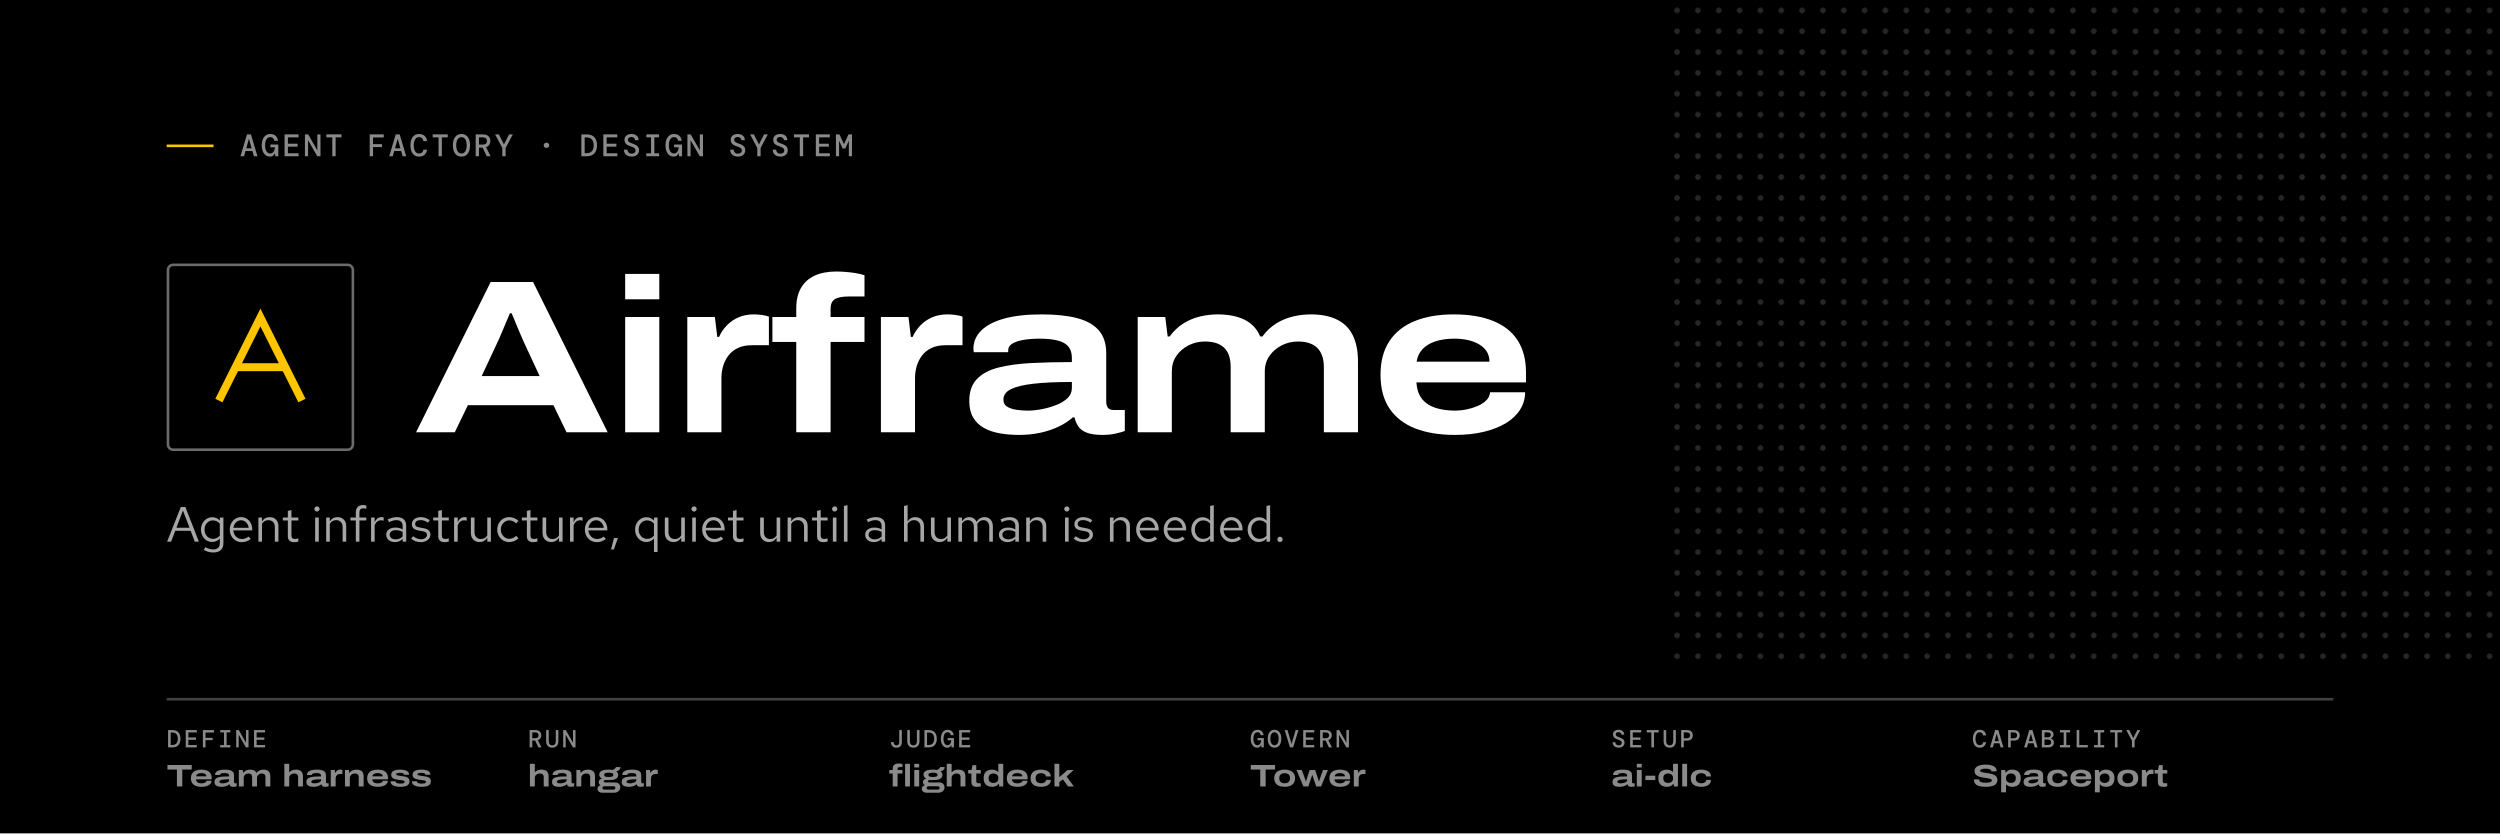
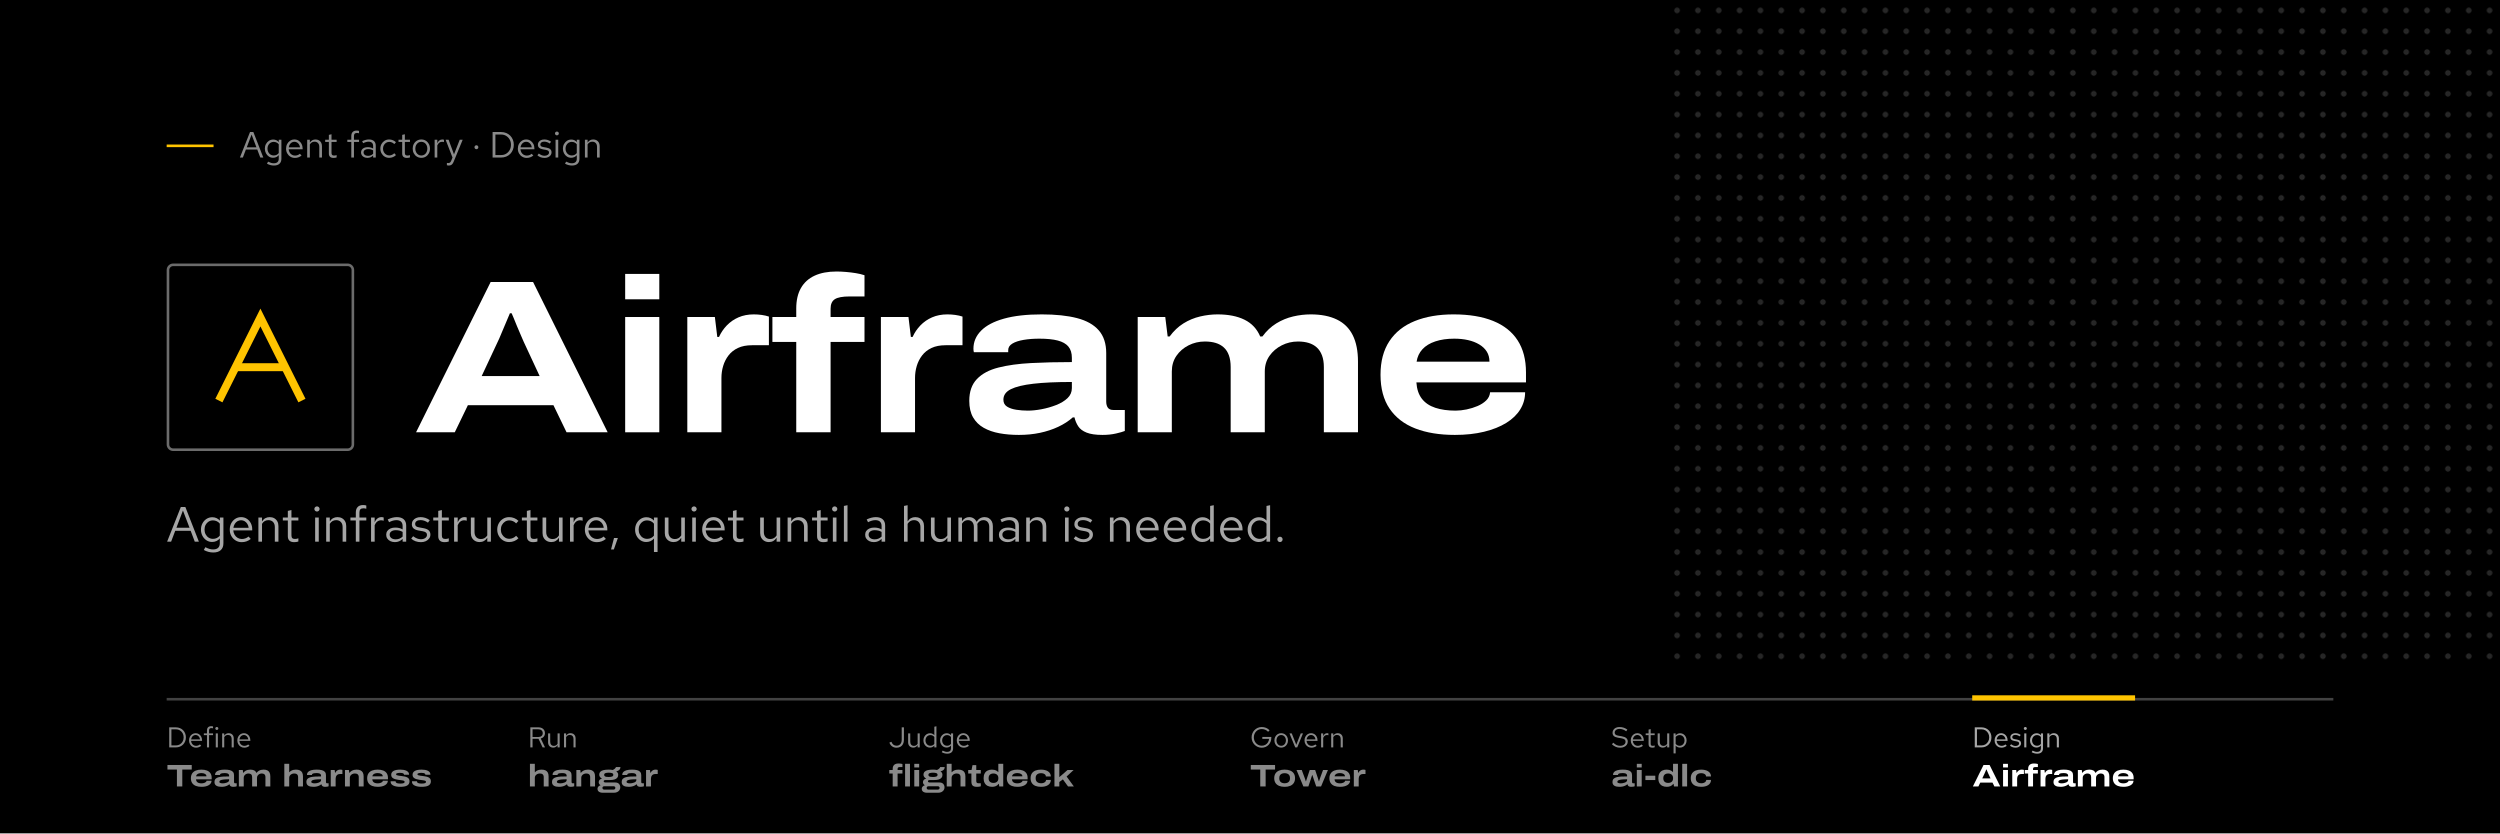
<svg xmlns="http://www.w3.org/2000/svg" width="960" height="320" viewBox="0 0 960 320" role="img" aria-labelledby="t d">
  <defs>
-     <path id="m1" d="M28 0 237 700H363L572 0H457L410 168H190L143 0ZM297 550 214 253H386L303 550Z" />
-     <path id="m7" d="M291 -12Q213 -12 154 32.5Q95 77 62 158Q29 239 29 350Q29 459 62 540Q95 621 156.5 666.5Q218 712 304 712Q408 712 471.5 655Q535 598 549 494H434Q424 548 390.5 580Q357 612 304 612Q223 612 180 542Q137 472 137 350Q137 223 182.5 155.5Q228 88 301 88Q350 88 382 117Q414 146 431 191.5Q448 237 452 288H305V376H559V0H461L454 94H448Q428 48 392 18Q356 -12 291 -12Z" />
-     <path id="m5" d="M80 0V700H527V605H186V401H497V307H186V95H527V0Z" />
-     <path id="m15" d="M51 0V700H155L448 187V700H549V0H445L152 513V0Z" />
-     <path id="m21" d="M247 0V605H59V700H541V605H353V0Z" />
-     <path id="m6" d="M84 0V700H533V601H190V387H478V294H190V0Z" />
-     <path id="m3" d="M302 -12Q214 -12 152.5 33Q91 78 58.5 159.5Q26 241 26 349Q26 458 58.5 539.5Q91 621 153 666.5Q215 712 302 712Q415 712 482 650.5Q549 589 560 484H443Q434 539 398.5 575.5Q363 612 301 612Q222 612 178 542Q134 472 134 349Q134 227 178 157.5Q222 88 301 88Q365 88 399 121.5Q433 155 443 210H560Q544 107 479 47.5Q414 -12 302 -12Z" />
-     <path id="m16" d="M300 -12Q215 -12 153 32Q91 76 58 157Q25 238 25 350Q25 462 58 543Q91 624 153 668Q215 712 300 712Q386 712 447.5 668Q509 624 542 543Q575 462 575 350Q575 238 542 157Q509 76 447.5 32Q386 -12 300 -12ZM300 88Q375 88 421 155.5Q467 223 467 350Q467 477 421 544.5Q375 612 300 612Q224 612 178.5 544.5Q133 477 133 350Q133 223 178.5 155.5Q224 88 300 88Z" />
-     <path id="m19" d="M75 0V700H304Q386 700 439.5 672Q493 644 519.5 596.5Q546 549 546 489Q546 421 511.5 368.5Q477 316 406 292L553 0H430L296 277H181V0ZM181 373H298Q370 373 403.5 405Q437 437 437 489Q437 542 404 573.5Q371 605 297 605H181Z" />
-     <path id="m26" d="M247 0V266L16 700H137L300 378L463 700H584L353 266V0Z" />
-     <path id="m87" d="M300 267Q263 267 237 291.5Q211 316 211 351Q211 386 237 410Q263 434 300 434Q338 434 363.5 410Q389 386 389 351Q389 316 363.5 291.5Q338 267 300 267Z" />
-     <path id="m4" d="M57 0V700H225Q394 700 476 606.5Q558 513 558 350Q558 187 476 93.5Q394 0 225 0ZM163 98H221Q343 98 397 166.5Q451 235 451 350Q451 465 397 533.5Q343 602 221 602H163Z" />
-     <path id="m20" d="M307 -12Q233 -12 177.5 15Q122 42 90.5 92Q59 142 58 211H170Q171 158 206.5 120.5Q242 83 306 83Q365 83 398 110.5Q431 138 431 182Q431 219 411.5 243.5Q392 268 351 287.5Q310 307 245 328Q158 356 117 405.5Q76 455 76 527Q76 610 136 661Q196 712 301 712Q403 712 465 659.5Q527 607 529 514H416Q416 539 402 562.5Q388 586 362 601.5Q336 617 298 617Q251 618 219 594.5Q187 571 187 531Q187 482 226 454.5Q265 427 353 398Q408 380 450.5 354.5Q493 329 517.5 289.5Q542 250 542 189Q542 133 514 87.5Q486 42 433.5 15Q381 -12 307 -12Z" />
-     <path id="m9" d="M95 0V94H247V606H97V700H503V606H353V94H505V0Z" />
-     <path id="m14" d="M43 0V700H155L300 384L445 700H557V0H456V498L342 248H258L144 497V0Z" />
+     <path id="s1" d="M9 0 286 700H378L651 0H568L485 220H173L90 0ZM197 281H462L329 630Z" />
+     <path id="s33" d="M301 -219Q252 -219 202.5 -205.5Q153 -192 111 -168L142 -112Q187 -135 224 -146Q261 -157 298 -157Q365 -157 399.5 -125Q434 -93 434 -32V66Q406 31 366 12.5Q326 -6 278 -6Q215 -6 164 27.5Q113 61 83 117.5Q53 174 53 244Q53 314 83.5 370.5Q114 427 166 460.5Q218 494 282 494Q328 494 367 476.5Q406 459 435 425V488H507V-31Q507 -122 454 -170.5Q401 -219 301 -219ZM296 57Q339 57 375 74.5Q411 92 434 123V364Q410 395 373.5 412.5Q337 430 296 430Q247 430 208.5 406Q170 382 147.5 340Q125 298 125 244Q125 191 147.5 148.5Q170 106 208.5 81.5Q247 57 296 57Z" />
+     <path id="s31" d="M295 -10Q227 -10 172 23.5Q117 57 85 114.5Q53 172 53 244Q53 316 83.5 373Q114 430 166 463Q218 496 283 496Q347 496 397.5 463.5Q448 431 477.5 375.5Q507 320 507 250V228H124Q128 178 151.5 138.5Q175 99 213.5 76.5Q252 54 298 54Q336 54 371.5 67.5Q407 81 432 104L478 55Q436 22 391 6Q346 -10 295 -10ZM126 280H435Q430 324 408.5 358.5Q387 393 354.5 413Q322 433 282 433Q242 433 209 413.5Q176 394 154.5 359.5Q133 325 126 280Z" />
+     <path id="s41" d="M75 0V488H148V409Q176 453 215 474.5Q254 496 303 496Q356 496 395.5 473.5Q435 451 457.5 410.5Q480 370 480 316V0H407V295Q407 360 371.5 397.5Q336 435 276 435Q236 435 203 416Q170 397 148 360V0Z" />
+     <path id="s47" d="M261 -10Q198 -10 165.5 20.5Q133 51 133 109V428H32V488H133V622L206 639V488H346V428H206V128Q206 89 222.5 72Q239 55 277 55Q296 55 311 58Q326 61 346 68V3Q326 -4 304 -7Q282 -10 261 -10Z" />
+     <path id="s32" d="M137 0V428H28V488H137V590Q137 662 175 701Q213 740 283 740Q303 740 319.5 738Q336 736 349 731V665Q333 670 320 672Q307 674 290 674Q248 674 229 653.5Q210 633 210 589V488H349V428H210V0Z" />
+     <path id="s27" d="M226 -9Q174 -9 134 10Q94 29 71.5 62.5Q49 96 49 140Q49 184 72 216.5Q95 249 136 267Q177 285 232 285Q274 285 311.5 276Q349 267 381 247V314Q381 374 349 404.5Q317 435 255 435Q221 435 185.5 425Q150 415 107 393L80 449Q178 496 264 496Q355 496 404 451.5Q453 407 453 324V0H381V57Q349 24 310 7.5Q271 -9 226 -9ZM119 142Q119 99 152.5 73Q186 47 241 47Q282 47 316.5 61Q351 75 381 103V197Q350 215 317 223.5Q284 232 243 232Q187 232 153 207.5Q119 183 119 142Z" />
+     <path id="s29" d="M294 -8Q226 -8 171.5 25.5Q117 59 85 116.5Q53 174 53 244Q53 315 85 372Q117 429 171.5 462.5Q226 496 294 496Q348 496 397 476Q446 456 482 420L435 369Q409 398 372 414Q335 430 297 430Q249 430 210.5 405Q172 380 149 338Q126 296 126 244Q126 192 149 150Q172 108 210.5 83Q249 58 297 58Q335 58 372 74.5Q409 91 435 119L482 68Q446 32 397 12Q348 -8 294 -8Z" />
+     <path id="s42" d="M290 -8Q223 -8 169 25Q115 58 84 115Q53 172 53 244Q53 316 84 373Q115 430 169 463Q223 496 290 496Q358 496 411.5 463Q465 430 496 373Q527 316 527 244Q527 172 496 115Q465 58 411.5 25Q358 -8 290 -8ZM290 56Q338 56 375 80.5Q412 105 433.5 148Q455 191 455 244Q455 298 433.5 340.5Q412 383 375 407.5Q338 432 290 432Q242 432 205 407.5Q168 383 146.5 340.5Q125 298 125 244Q125 191 146.5 148Q168 105 205 80.5Q242 56 290 56Z" />
+     <path id="s45" d="M75 0V488H148V388Q167 439 202.5 467.5Q238 496 284 496Q297 496 308 494.5Q319 493 330 489V423Q318 427 304.5 429.5Q291 432 279 432Q234 432 200.5 406Q167 380 148 333V0Z" />
+     <path id="s52" d="M96 -219Q73 -219 49 -212V-147Q59 -149 70 -150Q81 -151 89 -151Q117 -151 135.5 -136Q154 -121 167 -89L203 0L15 488H96L244 87L401 488H482L236 -111Q220 -150 201 -174Q182 -198 157 -208.5Q132 -219 96 -219Z" />
+     <path id="s69" d="M128 229Q106 229 90.5 245Q75 261 75 283Q75 306 90.5 321.5Q106 337 128 337Q150 337 165.5 321.5Q181 306 181 283Q181 261 165.5 245Q150 229 128 229Z" />
+     <path id="s4" d="M166 69H326Q402 69 462 106Q522 143 557.5 206.5Q593 270 593 350Q593 430 557.5 493.5Q522 557 462 594Q402 631 326 631H166ZM89 0V700H321Q398 700 462.5 673.5Q527 647 573.5 599.5Q620 552 645.5 488.5Q671 425 671 350Q671 275 645.5 211.5Q620 148 573.5 100.5Q527 53 462.5 26.5Q398 0 321 0Z" />
+     <path id="s46" d="M226 -10Q166 -10 115 8.5Q64 27 28 62L67 110Q111 78 148 63.5Q185 49 224 49Q277 49 312 74Q347 99 347 138Q347 168 326.5 185Q306 202 259 211L179 225Q108 238 74.5 269Q41 300 41 353Q41 395 63.5 427Q86 459 126 477.5Q166 496 217 496Q267 496 312 481.5Q357 467 403 435L367 384Q329 411 291 423.5Q253 436 214 436Q166 436 137 415Q108 394 108 358Q108 328 126.5 312Q145 296 192 288L274 273Q348 260 382 228Q416 196 416 142Q416 99 391 64.5Q366 30 323 10Q280 -10 226 -10Z" />
+     <path id="s35" d="M74 0V488H147V0ZM111 609Q89 609 73.5 624.5Q58 640 58 661Q58 682 73.5 697.5Q89 713 111 713Q133 713 148.5 697.5Q164 682 164 661Q164 640 148.5 624.5Q133 609 111 609Z" />
    <path id="d1" d="M21 0 362 687H556L897 0H709L649 124H258L198 0ZM321 257H586L513 414Q509 424 500 444Q491 464 482.5 485Q474 506 467 523Q460 540 458 544H450Q442 524 431 499Q420 474 410.5 450.5Q401 427 394 413Z" />
    <path id="d36" d="M69 608V724H225V608ZM69 0V527H225V0Z" />
    <path id="d46" d="M69 0V527H195L206 436H214Q227 465 249.5 488.5Q272 512 303 525.5Q334 539 373 539Q391 539 409 536.5Q427 534 442 529V398H365Q327 398 300.5 385.5Q274 373 257.5 351.5Q241 330 233 303.5Q225 277 225 248V0Z" />
    <path id="d33" d="M122 0V413H13V527H122V566Q122 622 143.5 659.5Q165 697 206 716Q247 735 306 735Q326 735 349.5 733Q373 731 394.5 727.5Q416 724 434 718V621H366Q318 621 298.5 608.5Q279 596 279 565V527H434V413H279V0Z" />
    <path id="d28" d="M270 -12Q222 -12 181 -4.5Q140 3 109 20.5Q78 38 60.5 68Q43 98 43 144Q43 207 78 243.5Q113 280 176.5 296Q240 312 325.5 316.5Q411 321 512 321V340Q512 373 496 392Q480 411 447.5 419.5Q415 428 363 428Q324 428 291.5 422.5Q259 417 240 405.5Q221 394 221 376V366H64Q63 370 62.5 373.5Q62 377 62 382Q62 429 97 464.5Q132 500 201.5 519.5Q271 539 374 539Q470 539 535.5 522Q601 505 635 466Q669 427 669 362V141Q669 123 676.5 112.5Q684 102 702 102H754V6Q742 1 714 -5.5Q686 -12 652 -12Q606 -12 579.5 -1.5Q553 9 541 27.5Q529 46 524 68H516Q488 43 449.5 25Q411 7 366 -2.5Q321 -12 270 -12ZM311 99Q339 99 373.5 105.5Q408 112 440 124.5Q472 137 492 156Q512 175 512 202V230Q405 230 336 222Q267 214 233 197Q199 180 199 149Q199 128 215.5 117.5Q232 107 258 103Q284 99 311 99Z" />
    <path id="d41" d="M69 0V527H195L206 438H215Q243 476 278.5 498Q314 520 354.5 529.5Q395 539 434 539Q508 539 557.5 514.5Q607 490 629 438H639Q667 476 703 498Q739 520 779.5 529.5Q820 539 860 539Q931 539 979.5 515.5Q1028 492 1052 444Q1076 396 1076 323V0H920V298Q920 329 911.5 351.5Q903 374 887.5 388Q872 402 850.5 408.5Q829 415 802 415Q762 415 727.5 397.5Q693 380 671.5 349.5Q650 319 650 278V0H494V298Q494 329 486 351.5Q478 374 462.5 388Q447 402 425.5 408.5Q404 415 376 415Q336 415 301.5 397.5Q267 380 246 349.5Q225 319 225 278V0Z" />
    <path id="d32" d="M387 -12Q282 -12 206 17.5Q130 47 88.5 108Q47 169 47 263Q47 355 87.5 416.5Q128 478 203.5 508.5Q279 539 381 539Q488 539 562 509Q636 479 674 420Q712 361 712 274V228H211Q214 182 236 153.5Q258 125 297.5 112Q337 99 390 99Q414 99 440.5 104.5Q467 110 490.5 120Q514 130 530 145.5Q546 161 548 183H708Q708 141 686 105Q664 69 622 43Q580 17 520.5 2.5Q461 -12 387 -12ZM212 323H545Q545 349 533 368.5Q521 388 498.5 401.5Q476 415 447 421.5Q418 428 384 428Q335 428 297.5 415.5Q260 403 238.5 379.5Q217 356 212 323Z" />
-     <path id="s1" d="M9 0 286 700H378L651 0H568L485 220H173L90 0ZM197 281H462L329 630Z" />
-     <path id="s33" d="M301 -219Q252 -219 202.5 -205.5Q153 -192 111 -168L142 -112Q187 -135 224 -146Q261 -157 298 -157Q365 -157 399.5 -125Q434 -93 434 -32V66Q406 31 366 12.5Q326 -6 278 -6Q215 -6 164 27.5Q113 61 83 117.5Q53 174 53 244Q53 314 83.5 370.5Q114 427 166 460.5Q218 494 282 494Q328 494 367 476.5Q406 459 435 425V488H507V-31Q507 -122 454 -170.5Q401 -219 301 -219ZM296 57Q339 57 375 74.5Q411 92 434 123V364Q410 395 373.5 412.5Q337 430 296 430Q247 430 208.5 406Q170 382 147.5 340Q125 298 125 244Q125 191 147.5 148.5Q170 106 208.5 81.5Q247 57 296 57Z" />
-     <path id="s31" d="M295 -10Q227 -10 172 23.5Q117 57 85 114.5Q53 172 53 244Q53 316 83.5 373Q114 430 166 463Q218 496 283 496Q347 496 397.5 463.5Q448 431 477.5 375.5Q507 320 507 250V228H124Q128 178 151.5 138.5Q175 99 213.5 76.5Q252 54 298 54Q336 54 371.5 67.5Q407 81 432 104L478 55Q436 22 391 6Q346 -10 295 -10ZM126 280H435Q430 324 408.5 358.5Q387 393 354.5 413Q322 433 282 433Q242 433 209 413.5Q176 394 154.5 359.5Q133 325 126 280Z" />
-     <path id="s41" d="M75 0V488H148V409Q176 453 215 474.5Q254 496 303 496Q356 496 395.5 473.5Q435 451 457.5 410.5Q480 370 480 316V0H407V295Q407 360 371.5 397.5Q336 435 276 435Q236 435 203 416Q170 397 148 360V0Z" />
-     <path id="s47" d="M261 -10Q198 -10 165.5 20.5Q133 51 133 109V428H32V488H133V622L206 639V488H346V428H206V128Q206 89 222.5 72Q239 55 277 55Q296 55 311 58Q326 61 346 68V3Q326 -4 304 -7Q282 -10 261 -10Z" />
-     <path id="s35" d="M74 0V488H147V0ZM111 609Q89 609 73.5 624.5Q58 640 58 661Q58 682 73.5 697.5Q89 713 111 713Q133 713 148.5 697.5Q164 682 164 661Q164 640 148.5 624.5Q133 609 111 609Z" />
-     <path id="s32" d="M137 0V428H28V488H137V590Q137 662 175 701Q213 740 283 740Q303 740 319.5 738Q336 736 349 731V665Q333 670 320 672Q307 674 290 674Q248 674 229 653.5Q210 633 210 589V488H349V428H210V0Z" />
-     <path id="s45" d="M75 0V488H148V388Q167 439 202.5 467.5Q238 496 284 496Q297 496 308 494.5Q319 493 330 489V423Q318 427 304.5 429.5Q291 432 279 432Q234 432 200.5 406Q167 380 148 333V0Z" />
-     <path id="s27" d="M226 -9Q174 -9 134 10Q94 29 71.5 62.5Q49 96 49 140Q49 184 72 216.5Q95 249 136 267Q177 285 232 285Q274 285 311.5 276Q349 267 381 247V314Q381 374 349 404.5Q317 435 255 435Q221 435 185.5 425Q150 415 107 393L80 449Q178 496 264 496Q355 496 404 451.5Q453 407 453 324V0H381V57Q349 24 310 7.5Q271 -9 226 -9ZM119 142Q119 99 152.5 73Q186 47 241 47Q282 47 316.5 61Q351 75 381 103V197Q350 215 317 223.5Q284 232 243 232Q187 232 153 207.5Q119 183 119 142Z" />
-     <path id="s46" d="M226 -10Q166 -10 115 8.5Q64 27 28 62L67 110Q111 78 148 63.5Q185 49 224 49Q277 49 312 74Q347 99 347 138Q347 168 326.5 185Q306 202 259 211L179 225Q108 238 74.5 269Q41 300 41 353Q41 395 63.5 427Q86 459 126 477.5Q166 496 217 496Q267 496 312 481.5Q357 467 403 435L367 384Q329 411 291 423.5Q253 436 214 436Q166 436 137 415Q108 394 108 358Q108 328 126.5 312Q145 296 192 288L274 273Q348 260 382 228Q416 196 416 142Q416 99 391 64.5Q366 30 323 10Q280 -10 226 -10Z" />
    <path id="s48" d="M249 -8Q197 -8 157 15Q117 38 94.5 79Q72 120 72 173V488H146V194Q146 129 181 91Q216 53 276 53Q317 53 349.5 72Q382 91 404 127V488H477V0H404V79Q376 36 337.5 14Q299 -8 249 -8Z" />
-     <path id="s29" d="M294 -8Q226 -8 171.5 25.5Q117 59 85 116.5Q53 174 53 244Q53 315 85 372Q117 429 171.5 462.5Q226 496 294 496Q348 496 397 476Q446 456 482 420L435 369Q409 398 372 414Q335 430 297 430Q249 430 210.5 405Q172 380 149 338Q126 296 126 244Q126 192 149 150Q172 108 210.5 83Q249 58 297 58Q335 58 372 74.5Q409 91 435 119L482 68Q446 32 397 12Q348 -8 294 -8Z" />
    <path id="s63" d="M50 -157 110 74H188L107 -157Z" />
    <path id="s44" d="M434 -209V65Q406 30 366 11.5Q326 -7 278 -7Q215 -7 164 26.5Q113 60 83 116.5Q53 173 53 243Q53 314 83.5 370.5Q114 427 166 460.5Q218 494 282 494Q327 494 366 476.5Q405 459 434 426V488H507V-209ZM296 57Q339 57 375 74Q411 91 434 122V364Q410 395 373.5 412.5Q337 430 296 430Q247 430 208.5 406Q170 382 147.5 340Q125 298 125 244Q125 191 147.5 148.5Q170 106 208.5 81.5Q247 57 296 57Z" />
    <path id="s39" d="M75 0V722L148 737V0Z" />
    <path id="s34" d="M75 0V722L148 737V409Q176 453 215 474.5Q254 496 303 496Q356 496 395.5 473.5Q435 451 457.5 410.5Q480 370 480 316V0H407V295Q407 360 371.5 397.5Q336 435 276 435Q236 435 203 416Q170 397 148 360V0Z" />
    <path id="s40" d="M75 0V488H148V412Q176 454 212 475Q248 496 293 496Q345 496 384 470.5Q423 445 443 401Q472 448 512.5 472Q553 496 606 496Q655 496 692.5 473Q730 450 751 409.5Q772 369 772 315V0H699V297Q699 361 667 398Q635 435 579 435Q541 435 510.5 416Q480 397 457 358Q459 348 460 337Q461 326 461 315V0H388V297Q388 361 355.5 398Q323 435 267 435Q192 435 148 363V0Z" />
    <path id="s30" d="M278 -7Q215 -7 164 26.5Q113 60 83 116.5Q53 173 53 243Q53 314 83.5 370.5Q114 427 166 460.5Q218 494 282 494Q327 494 366 476.5Q405 459 434 426V722L507 737V0H434V65Q406 30 366 11.5Q326 -7 278 -7ZM296 57Q339 57 375 74Q411 91 434 122V364Q410 395 373.5 412.5Q337 430 296 430Q247 430 208.5 406Q170 382 147.5 340Q125 298 125 244Q125 191 147.5 148.5Q170 106 208.5 81.5Q247 57 296 57Z" />
    <path id="s62" d="M125 -8Q103 -8 87.5 8Q72 24 72 46Q72 69 87.5 84.5Q103 100 125 100Q147 100 162.5 84.5Q178 69 178 46Q178 24 162.5 8Q147 -8 125 -8Z" />
+     <path id="s56" d="M137 0V428H28V488H137V590Q137 662 175 701Q213 740 283 740Q303 740 319.5 738Q336 736 349 731V665Q333 670 320 672Q307 674 290 674Q248 674 229 653.5Q210 633 210 589V488H349V428H210V0ZM444 0V488H517V0ZM481 609Q459 609 443.5 624.5Q428 640 428 661Q428 682 443.5 697.5Q459 713 481 713Q503 713 518.5 697.5Q534 682 534 661Q534 640 518.5 624.5Q503 609 481 609Z" />
    <path id="d20" d="M328 0V541H25V687H802V541H500V0Z" />
    <path id="d35" d="M69 0V724H225V457H233Q260 488 294.5 506Q329 524 366.5 531.5Q404 539 440 539Q515 539 565.5 515.5Q616 492 641 444Q666 396 666 323V0H510V298Q510 329 501 351.5Q492 374 476 388Q460 402 436.5 408.5Q413 415 384 415Q342 415 306 397.5Q270 380 247.5 349.5Q225 319 225 278V0Z" />
    <path id="d42" d="M69 0V527H195L206 438H215Q244 476 280.5 498Q317 520 358.5 529.5Q400 539 440 539Q515 539 565.5 515.5Q616 492 641 444Q666 396 666 323V0H510V298Q510 329 501 351.5Q492 374 476 388Q460 402 436.5 408.5Q413 415 384 415Q342 415 306 397.5Q270 380 247.5 349.5Q225 319 225 278V0Z" />
    <path id="d47" d="M340 -12Q281 -12 227 -2.5Q173 7 130.5 26Q88 45 63 76Q38 107 38 149Q38 154 38.5 158Q39 162 40 166H200Q200 164 199.5 161Q199 158 199 156Q199 133 219 119Q239 105 271.5 98.5Q304 92 341 92Q376 92 409.5 96Q443 100 465 111.5Q487 123 487 147Q487 171 461 182Q435 193 388.5 198.5Q342 204 280 213Q233 220 192.5 231Q152 242 121.5 259.5Q91 277 74 305Q57 333 57 374Q57 418 78 449.5Q99 481 137.5 501Q176 521 230 530Q284 539 349 539Q406 539 456.5 530Q507 521 545 502Q583 483 605 455Q627 427 627 390Q627 386 627 382Q627 378 626 375H466V380Q466 400 449 412Q432 424 405 429.5Q378 435 347 435Q336 435 314 434Q292 433 268.5 429Q245 425 229 416Q213 407 213 390Q213 369 238 359Q263 349 303.5 344Q344 339 391 333Q441 327 486.5 318Q532 309 567.5 291.5Q603 274 623 244Q643 214 643 166Q643 116 622 81.5Q601 47 561.5 26.5Q522 6 465.5 -3Q409 -12 340 -12Z" />
-     <path id="m22" d="M298 -12Q227 -12 171.5 17Q116 46 84 105.5Q52 165 52 256V700H158V250Q158 170 196 126.5Q234 83 300 83Q366 83 404 126.5Q442 170 442 250V700H548V256Q548 165 515 105.5Q482 46 425.5 17Q369 -12 298 -12Z" />
+     <path id="s18" d="M89 0V700H376Q443 700 493 674.5Q543 649 571 604Q599 559 599 498Q599 428 560 378.5Q521 329 453 309L602 0H517L375 299H166V0ZM166 363H370Q439 363 480.5 399.5Q522 436 522 497Q522 559 480.5 595.5Q439 632 370 632H166Z" />
    <path id="d34" d="M177 -201Q134 -201 96.5 -188Q59 -175 36 -147Q13 -119 13 -73Q13 -34 41 -4Q69 26 113 41Q81 57 66.5 83Q52 109 52 139Q52 181 80.5 211.5Q109 242 158 249Q118 270 93.5 302.5Q69 335 69 372Q69 434 105 471Q141 508 209 523.5Q277 539 373 539Q408 539 440 536Q472 533 501 527Q550 549 574.5 574.5Q599 600 603 621H748Q747 583 731 556Q715 529 685 511Q655 493 613 484Q643 464 659.5 435.5Q676 407 676 371Q676 314 644.5 277Q613 240 553.5 222.5Q494 205 409 205H273Q243 205 227 195Q211 185 211 167Q211 149 226.5 138Q242 127 277 127H581Q660 127 701 82.5Q742 38 742 -31Q742 -82 715 -120Q688 -158 643.5 -179.5Q599 -201 545 -201ZM228 -101H527Q543 -101 556 -94.5Q569 -88 577 -75Q585 -62 585 -46Q585 -21 567.5 -7Q550 7 527 7H232Q206 7 188.5 -6.5Q171 -20 171 -45Q171 -70 187.5 -85.5Q204 -101 228 -101ZM373 303Q441 303 480 318Q519 333 519 372Q519 411 480 426Q441 441 373 441Q305 441 266 426Q227 411 227 372Q227 344 244.5 329Q262 314 295 308.5Q328 303 373 303Z" />
-     <path id="m10" d="M309 -12Q201 -12 143 48.5Q85 109 85 215H192Q193 160 220 122Q247 84 308 84Q367 84 392.5 121Q418 158 418 213V700H524V213Q524 105 467 46.5Q410 -12 309 -12Z" />
+     <path id="s10" d="M267 -11Q178 -11 112.5 36Q47 83 18 168L88 196Q113 129 158 94Q203 59 268 59Q350 59 399 115Q448 171 448 265V700H525V264Q525 180 493.5 118Q462 56 404 22.5Q346 -11 267 -11Z" />
    <path id="d60" d="M122 0V413H13V527H122V566Q122 622 143.5 659.5Q165 697 206 716Q247 735 306 735Q326 735 349 733Q372 731 394 727.5Q416 724 434 718V621H366Q318 621 298.5 608.5Q279 596 279 565V527H434V413H279V0ZM519 0V724H675V0Z" />
    <path id="d48" d="M304 -12Q243 -12 203.5 3.5Q164 19 145 56.5Q126 94 126 159V413H24V527H131L162 683H282V527H427V413H282V179Q282 141 296.5 121.5Q311 102 359 102H427V5Q413 0 390.5 -4Q368 -8 344.5 -10Q321 -12 304 -12Z" />
    <path id="d31" d="M320 -12Q238 -12 177 18Q116 48 81.5 109.5Q47 171 47 263Q47 357 81 418Q115 479 175 509Q235 539 313 539Q352 539 389 530.5Q426 522 457.5 505Q489 488 511 462H518V724H675V0H548L535 83H527Q489 31 435.5 9.5Q382 -12 320 -12ZM362 113Q412 113 447 130.5Q482 148 500.5 181Q519 214 519 259V267Q519 302 508.5 329Q498 356 477.5 375Q457 394 427.5 404.5Q398 415 361 415Q312 415 277.5 397.5Q243 380 225 348Q207 316 207 271V256Q207 211 225.5 179Q244 147 278.5 130Q313 113 362 113Z" />
    <path id="d30" d="M381 -12Q277 -12 202.5 18.5Q128 49 88 110.5Q48 172 48 264Q48 356 88 417Q128 478 202.5 508.5Q277 539 381 539Q446 539 503.5 525.5Q561 512 604 484.5Q647 457 671 416Q695 375 695 320H537Q537 354 516 377Q495 400 459.5 412.5Q424 425 381 425Q326 425 288 407Q250 389 230 355.5Q210 322 210 274V254Q210 207 230.5 173Q251 139 290.5 120.5Q330 102 387 102Q429 102 464.5 115.5Q500 129 521.5 153Q543 177 543 208H695Q695 152 670.5 110.5Q646 69 603.5 42Q561 15 503.5 1.5Q446 -12 381 -12Z" />
    <path id="d39" d="M69 0V724H225V298L488 527H682L458 318L690 0H504L339 227L225 143V0Z" />
-     <path id="m23" d="M237 0 21 700H135L300 140L465 700H579L363 0Z" />
+     <path id="s7" d="M410 -11Q335 -11 271 17Q207 45 158.5 94.5Q110 144 83 209.5Q56 275 56 350Q56 425 83 490.5Q110 556 158.5 605.5Q207 655 271 683Q335 711 410 711Q490 711 561.5 682Q633 653 683 596L631 544Q592 591 533 616Q474 641 410 641Q351 641 301 618.5Q251 596 213.5 556.5Q176 517 155 464Q134 411 134 350Q134 289 155 236Q176 183 213.5 143.5Q251 104 301 81.5Q351 59 410 59Q480 59 535.5 90Q591 121 625.5 175.5Q660 230 666 298H430V366H744V335Q744 262 719 199.5Q694 137 648.5 89.5Q603 42 542 15.5Q481 -11 410 -11Z" />
+     <path id="s49" d="M215 0 15 488H94L252 91L408 488H486L285 0Z" />
    <path id="d43" d="M380 -12Q277 -12 202.5 19Q128 50 87.5 111.5Q47 173 47 264Q47 356 87.5 417Q128 478 202.5 508.5Q277 539 380 539Q483 539 557.5 508.5Q632 478 672.5 417Q713 356 713 264Q713 173 672.5 111.5Q632 50 557.5 19Q483 -12 380 -12ZM380 102Q434 102 472.5 120.5Q511 139 531 173Q551 207 551 254V274Q551 322 531 355.5Q511 389 472.5 407Q434 425 380 425Q325 425 287 407Q249 389 229 355.5Q209 322 209 274V254Q209 207 229 173Q249 139 287 120.5Q325 102 380 102Z" />
    <path id="d51" d="M224 0 4 527H172L265 276Q273 254 280 233Q287 212 292.5 194.5Q298 177 300 166H308Q311 177 316.5 194Q322 211 329 232Q336 253 343 275L427 527H601L685 275Q688 267 693.5 247.5Q699 228 705.5 206.5Q712 185 718 166H726Q730 182 736.5 202.5Q743 223 750 242.5Q757 262 761 275L853 527H1010L790 0H635L553 240Q546 263 538 286.5Q530 310 523 331Q516 352 512 365H505Q500 350 492.5 328.5Q485 307 478 283.5Q471 260 464 239L384 0Z" />
-     <path id="m17" d="M71 0V700H308Q388 700 440 672.5Q492 645 517 597Q542 549 542 487Q542 425 517 377Q492 329 440 301.5Q388 274 308 274H177V0ZM177 369H303Q371 369 402.5 401Q434 433 434 487Q434 540 402.5 572.5Q371 605 303 605H177Z" />
+     <path id="s19" d="M315 -11Q233 -11 163 18.5Q93 48 28 108L75 164Q138 105 193.5 80Q249 55 317 55Q371 55 413.5 73.5Q456 92 480 124Q504 156 504 197Q504 250 469 277.5Q434 305 348 320L235 339Q139 356 94.5 397.5Q50 439 50 509Q50 568 80.5 613.5Q111 659 165 685Q219 711 290 711Q368 711 435 689.5Q502 668 567 622L527 562Q473 603 413 624.5Q353 646 291 646Q242 646 204.5 629Q167 612 145.5 583Q124 554 124 517Q124 471 155 445Q186 419 256 408L368 389Q480 369 530.5 324.5Q581 280 581 201Q581 140 546.5 92Q512 44 452 16.5Q392 -11 315 -11Z" />
+     <path id="s43" d="M75 -209V488H147V418Q175 455 215.5 474.5Q256 494 305 494Q369 494 419.5 460.5Q470 427 500 370.5Q530 314 530 244Q530 174 499.5 117Q469 60 417.5 26.5Q366 -7 301 -7Q255 -7 216 10.5Q177 28 148 61V-209ZM287 56Q336 56 374.5 80.5Q413 105 435.5 147.5Q458 190 458 243Q458 297 435.5 339Q413 381 374.5 405.5Q336 430 287 430Q244 430 207.5 412.5Q171 395 148 363V124Q172 92 208.5 74Q245 56 287 56Z" />
    <path id="d180" d="M50 205V344H366V205Z" />
    <path id="d40" d="M69 0V724H225V0Z" />
-     <path id="m2" d="M56 0V700H306Q415 700 471 650Q527 600 527 521Q527 460 495 422Q463 384 421 367V360Q471 342 507 301.5Q543 261 543 195Q543 141 516.5 96.5Q490 52 439 26Q388 0 314 0ZM162 408H293Q354 408 386 432.5Q418 457 418 507Q418 606 291 606H162ZM162 98H300Q365 98 400 126Q435 154 435 208Q435 261 398 289.5Q361 318 298 318H162Z" />
-     <path id="m12" d="M81 0V700H187V95H532V0Z" />
-     <path id="d19" d="M440 -12Q359 -12 289.5 -2.5Q220 7 167 32Q114 57 85 101.5Q56 146 56 215Q56 217 56 220Q56 223 57 225H226Q225 221 225 216Q225 211 225 205Q225 174 250 155.5Q275 137 322 128.5Q369 120 432 120Q459 120 486.5 122Q514 124 539.5 128.5Q565 133 585 141Q605 149 617 161.5Q629 174 629 191Q629 215 605.5 229.5Q582 244 542.5 253Q503 262 453.5 268.5Q404 275 351 283.5Q298 292 248.5 306.5Q199 321 159.5 344.5Q120 368 96.5 405Q73 442 73 496Q73 546 98 584Q123 622 170 648Q217 674 283.5 686.5Q350 699 433 699Q517 699 582 685.5Q647 672 691.5 646.5Q736 621 758.5 583.5Q781 546 781 498V483H613V494Q613 516 591.5 532.5Q570 549 531.5 559Q493 569 442 569Q375 569 333 560.5Q291 552 271 537.5Q251 523 251 506Q251 484 274.5 471Q298 458 337.5 450Q377 442 426.5 435.5Q476 429 529 420Q582 411 631.5 397.5Q681 384 720.5 360Q760 336 783.5 300.5Q807 265 807 212Q807 131 760 81.5Q713 32 630.5 10Q548 -12 440 -12Z" />
-     <path id="d44" d="M69 -189V527H195L208 444H217Q254 497 307.5 518Q361 539 424 539Q505 539 566 509Q627 479 661.5 418Q696 357 696 264Q696 171 662 109.5Q628 48 568.5 18Q509 -12 431 -12Q392 -12 354.5 -3.5Q317 5 286 22Q255 39 233 65H225V-189ZM383 113Q432 113 466.5 130.5Q501 148 519 180Q537 212 537 256V271Q537 316 519 348.5Q501 381 466 398Q431 415 381 415Q332 415 296.5 397Q261 379 242.5 346.5Q224 314 224 268V260Q224 226 234.5 198.5Q245 171 265.5 152Q286 133 315.5 123Q345 113 383 113Z" />
  </defs>
  <rect width="960" height="320" fill="#000000" />
  <pattern id="dots" x="640" y="0" width="8" height="8" patternUnits="userSpaceOnUse">
    <circle cx="4" cy="4" r="1.1" fill="#262626" />
  </pattern>
  <rect x="640" y="0" width="320" height="256" fill="url(#dots)" />
  <g transform="translate(0 0) scale(1)">
    <rect x="64" y="55.5" width="18" height="1" fill="#FFC400" />
    <g fill="#8A8A8A">
-       <use href="#m1" transform="translate(92 60) scale(0.012 -0.012)" />
-       <use href="#m7" transform="translate(100.16 60) scale(0.012 -0.012)" />
-       <use href="#m5" transform="translate(108.32 60) scale(0.012 -0.012)" />
-       <use href="#m15" transform="translate(116.48 60) scale(0.012 -0.012)" />
-       <use href="#m21" transform="translate(124.64 60) scale(0.012 -0.012)" />
-       <use href="#m6" transform="translate(140.96 60) scale(0.012 -0.012)" />
-       <use href="#m1" transform="translate(149.12 60) scale(0.012 -0.012)" />
-       <use href="#m3" transform="translate(157.28 60) scale(0.012 -0.012)" />
-       <use href="#m21" transform="translate(165.44 60) scale(0.012 -0.012)" />
-       <use href="#m16" transform="translate(173.6 60) scale(0.012 -0.012)" />
-       <use href="#m19" transform="translate(181.76 60) scale(0.012 -0.012)" />
-       <use href="#m26" transform="translate(189.92 60) scale(0.012 -0.012)" />
-       <use href="#m87" transform="translate(206.24 60) scale(0.012 -0.012)" />
-       <use href="#m4" transform="translate(222.56 60) scale(0.012 -0.012)" />
-       <use href="#m5" transform="translate(230.72 60) scale(0.012 -0.012)" />
-       <use href="#m20" transform="translate(238.88 60) scale(0.012 -0.012)" />
-       <use href="#m9" transform="translate(247.04 60) scale(0.012 -0.012)" />
-       <use href="#m7" transform="translate(255.2 60) scale(0.012 -0.012)" />
-       <use href="#m15" transform="translate(263.36 60) scale(0.012 -0.012)" />
-       <use href="#m20" transform="translate(279.68 60) scale(0.012 -0.012)" />
-       <use href="#m26" transform="translate(287.84 60) scale(0.012 -0.012)" />
-       <use href="#m20" transform="translate(296 60) scale(0.012 -0.012)" />
-       <use href="#m21" transform="translate(304.16 60) scale(0.012 -0.012)" />
-       <use href="#m5" transform="translate(312.32 60) scale(0.012 -0.012)" />
-       <use href="#m14" transform="translate(320.48 60) scale(0.012 -0.012)" />
+       <use href="#s1" transform="translate(92 60.5) scale(0.014 -0.014)" />
+       <use href="#s33" transform="translate(100.96 60.5) scale(0.014 -0.014)" />
+       <use href="#s31" transform="translate(109.11 60.5) scale(0.014 -0.014)" />
+       <use href="#s41" transform="translate(116.91 60.5) scale(0.014 -0.014)" />
+       <use href="#s47" transform="translate(124.42 60.5) scale(0.014 -0.014)" />
+       <use href="#s32" transform="translate(132.98 60.5) scale(0.014 -0.014)" />
+       <use href="#s27" transform="translate(137.95 60.5) scale(0.014 -0.014)" />
+       <use href="#s29" transform="translate(145.31 60.5) scale(0.014 -0.014)" />
+       <use href="#s47" transform="translate(152.58 60.5) scale(0.014 -0.014)" />
+       <use href="#s42" transform="translate(157.73 60.5) scale(0.014 -0.014)" />
+       <use href="#s45" transform="translate(165.85 60.5) scale(0.014 -0.014)" />
+       <use href="#s52" transform="translate(170.92 60.5) scale(0.014 -0.014)" />
+       <use href="#s69" transform="translate(181.15 60.5) scale(0.014 -0.014)" />
+       <use href="#s4" transform="translate(187.91 60.5) scale(0.014 -0.014)" />
+       <use href="#s31" transform="translate(198.11 60.5) scale(0.014 -0.014)" />
+       <use href="#s46" transform="translate(205.97 60.5) scale(0.014 -0.014)" />
+       <use href="#s35" transform="translate(212.3 60.5) scale(0.014 -0.014)" />
+       <use href="#s33" transform="translate(215.41 60.5) scale(0.014 -0.014)" />
+       <use href="#s41" transform="translate(223.56 60.5) scale(0.014 -0.014)" />
    </g>
    <rect x="64.5" y="101.69" width="71" height="71" rx="2" fill="none" stroke="#6B6B6B" />
    <g transform="translate(77.1 114.29) scale(1.908)" fill="none" color="#FFC400" stroke="#FFC400" stroke-width="1.6" stroke-linecap="square" stroke-linejoin="miter">
      <path d="M4 20 L12 4 L20 20" />
      <path d="M7.5 14 H16.5" />
    </g>
    <g fill="#FFFFFF">
      <use href="#d1" transform="translate(158 166) scale(0.084 -0.084)" />
      <use href="#d36" transform="translate(234.27 166) scale(0.084 -0.084)" />
      <use href="#d46" transform="translate(258.13 166) scale(0.084 -0.084)" />
      <use href="#d33" transform="translate(295.51 166) scale(0.084 -0.084)" />
      <use href="#d46" transform="translate(332.47 166) scale(0.084 -0.084)" />
      <use href="#d28" transform="translate(368.59 166) scale(0.084 -0.084)" />
      <use href="#d41" transform="translate(431.08 166) scale(0.084 -0.084)" />
      <use href="#d32" transform="translate(526.17 166) scale(0.084 -0.084)" />
    </g>
    <g fill="#A6A6A6">
      <use href="#s1" transform="translate(64 208) scale(0.019 -0.019)" />
      <use href="#s33" transform="translate(76.16 208) scale(0.019 -0.019)" />
      <use href="#s31" transform="translate(87.22 208) scale(0.019 -0.019)" />
      <use href="#s41" transform="translate(97.8 208) scale(0.019 -0.019)" />
      <use href="#s47" transform="translate(108 208) scale(0.019 -0.019)" />
      <use href="#s35" transform="translate(119.61 208) scale(0.019 -0.019)" />
      <use href="#s41" transform="translate(123.83 208) scale(0.019 -0.019)" />
      <use href="#s32" transform="translate(134.03 208) scale(0.019 -0.019)" />
      <use href="#s45" transform="translate(141.06 208) scale(0.019 -0.019)" />
      <use href="#s27" transform="translate(147.37 208) scale(0.019 -0.019)" />
      <use href="#s46" transform="translate(157.37 208) scale(0.019 -0.019)" />
      <use href="#s47" transform="translate(165.76 208) scale(0.019 -0.019)" />
      <use href="#s45" transform="translate(172.95 208) scale(0.019 -0.019)" />
      <use href="#s48" transform="translate(179.44 208) scale(0.019 -0.019)" />
      <use href="#s29" transform="translate(189.93 208) scale(0.019 -0.019)" />
      <use href="#s47" transform="translate(199.79 208) scale(0.019 -0.019)" />
      <use href="#s48" transform="translate(206.97 208) scale(0.019 -0.019)" />
      <use href="#s45" transform="translate(217.46 208) scale(0.019 -0.019)" />
      <use href="#s31" transform="translate(223.58 208) scale(0.019 -0.019)" />
      <use href="#s63" transform="translate(233.69 208) scale(0.019 -0.019)" />
      <use href="#s44" transform="translate(242.87 208) scale(0.019 -0.019)" />
      <use href="#s48" transform="translate(253.92 208) scale(0.019 -0.019)" />
      <use href="#s35" transform="translate(264.41 208) scale(0.019 -0.019)" />
      <use href="#s31" transform="translate(268.63 208) scale(0.019 -0.019)" />
      <use href="#s47" transform="translate(278.93 208) scale(0.019 -0.019)" />
      <use href="#s48" transform="translate(290.54 208) scale(0.019 -0.019)" />
      <use href="#s41" transform="translate(301.02 208) scale(0.019 -0.019)" />
      <use href="#s47" transform="translate(311.23 208) scale(0.019 -0.019)" />
      <use href="#s35" transform="translate(318.41 208) scale(0.019 -0.019)" />
      <use href="#s39" transform="translate(322.63 208) scale(0.019 -0.019)" />
      <use href="#s27" transform="translate(331.29 208) scale(0.019 -0.019)" />
      <use href="#s34" transform="translate(345.71 208) scale(0.019 -0.019)" />
      <use href="#s48" transform="translate(356.11 208) scale(0.019 -0.019)" />
      <use href="#s40" transform="translate(366.59 208) scale(0.019 -0.019)" />
      <use href="#s27" transform="translate(382.65 208) scale(0.019 -0.019)" />
      <use href="#s41" transform="translate(392.64 208) scale(0.019 -0.019)" />
      <use href="#s35" transform="translate(407.56 208) scale(0.019 -0.019)" />
      <use href="#s46" transform="translate(411.78 208) scale(0.019 -0.019)" />
      <use href="#s41" transform="translate(424.79 208) scale(0.019 -0.019)" />
      <use href="#s31" transform="translate(435.28 208) scale(0.019 -0.019)" />
      <use href="#s31" transform="translate(445.86 208) scale(0.019 -0.019)" />
      <use href="#s30" transform="translate(456.45 208) scale(0.019 -0.019)" />
      <use href="#s31" transform="translate(467.5 208) scale(0.019 -0.019)" />
      <use href="#s30" transform="translate(478.09 208) scale(0.019 -0.019)" />
      <use href="#s62" transform="translate(489.14 208) scale(0.019 -0.019)" />
    </g>
    <rect x="64" y="268" width="832" height="1" fill="#424242" />
    <g fill="#8A8A8A">
-       <use href="#m4" transform="translate(64 287) scale(0.0095 -0.0095)" />
-       <use href="#m5" transform="translate(70.56 287) scale(0.0095 -0.0095)" />
-       <use href="#m6" transform="translate(77.11 287) scale(0.0095 -0.0095)" />
-       <use href="#m9" transform="translate(83.66 287) scale(0.0095 -0.0095)" />
-       <use href="#m15" transform="translate(90.22 287) scale(0.0095 -0.0095)" />
-       <use href="#m5" transform="translate(96.78 287) scale(0.0095 -0.0095)" />
+       <use href="#s4" transform="translate(64 287) scale(0.011 -0.011)" />
+       <use href="#s31" transform="translate(72.01 287) scale(0.011 -0.011)" />
+       <use href="#s56" transform="translate(77.97 287) scale(0.011 -0.011)" />
+       <use href="#s41" transform="translate(84.48 287) scale(0.011 -0.011)" />
+       <use href="#s31" transform="translate(90.55 287) scale(0.011 -0.011)" />
    </g>
    <g fill="#8A8A8A">
      <use href="#d20" transform="translate(64 302) scale(0.012 -0.012)" />
      <use href="#d32" transform="translate(72.74 302) scale(0.012 -0.012)" />
      <use href="#d28" transform="translate(81.84 302) scale(0.012 -0.012)" />
      <use href="#d41" transform="translate(90.89 302) scale(0.012 -0.012)" />
      <use href="#d35" transform="translate(108.35 302) scale(0.012 -0.012)" />
      <use href="#d28" transform="translate(117.14 302) scale(0.012 -0.012)" />
      <use href="#d46" transform="translate(126.18 302) scale(0.012 -0.012)" />
      <use href="#d42" transform="translate(131.64 302) scale(0.012 -0.012)" />
      <use href="#d32" transform="translate(140.43 302) scale(0.012 -0.012)" />
      <use href="#d47" transform="translate(149.54 302) scale(0.012 -0.012)" />
      <use href="#d47" transform="translate(157.74 302) scale(0.012 -0.012)" />
    </g>
    <g fill="#8A8A8A">
-       <use href="#m19" transform="translate(202.67 287) scale(0.0095 -0.0095)" />
-       <use href="#m22" transform="translate(209.22 287) scale(0.0095 -0.0095)" />
-       <use href="#m15" transform="translate(215.78 287) scale(0.0095 -0.0095)" />
+       <use href="#s18" transform="translate(202.67 287) scale(0.011 -0.011)" />
+       <use href="#s48" transform="translate(209.67 287) scale(0.011 -0.011)" />
+       <use href="#s41" transform="translate(215.75 287) scale(0.011 -0.011)" />
    </g>
    <g fill="#8A8A8A">
      <use href="#d35" transform="translate(202.67 302) scale(0.012 -0.012)" />
      <use href="#d28" transform="translate(211.45 302) scale(0.012 -0.012)" />
      <use href="#d42" transform="translate(220.5 302) scale(0.012 -0.012)" />
      <use href="#d34" transform="translate(229.28 302) scale(0.012 -0.012)" />
      <use href="#d28" transform="translate(238.21 302) scale(0.012 -0.012)" />
      <use href="#d46" transform="translate(247.26 302) scale(0.012 -0.012)" />
    </g>
    <g fill="#8A8A8A">
-       <use href="#m10" transform="translate(341.33 287) scale(0.0095 -0.0095)" />
-       <use href="#m22" transform="translate(347.89 287) scale(0.0095 -0.0095)" />
-       <use href="#m4" transform="translate(354.44 287) scale(0.0095 -0.0095)" />
-       <use href="#m7" transform="translate(361 287) scale(0.0095 -0.0095)" />
-       <use href="#m5" transform="translate(367.55 287) scale(0.0095 -0.0095)" />
+       <use href="#s10" transform="translate(341.33 287) scale(0.011 -0.011)" />
+       <use href="#s48" transform="translate(347.93 287) scale(0.011 -0.011)" />
+       <use href="#s30" transform="translate(354.01 287) scale(0.011 -0.011)" />
+       <use href="#s33" transform="translate(360.41 287) scale(0.011 -0.011)" />
+       <use href="#s31" transform="translate(366.81 287) scale(0.011 -0.011)" />
    </g>
    <g fill="#8A8A8A">
      <use href="#d60" transform="translate(341.33 302) scale(0.012 -0.012)" />
      <use href="#d36" transform="translate(350.26 302) scale(0.012 -0.012)" />
      <use href="#d34" transform="translate(353.79 302) scale(0.012 -0.012)" />
      <use href="#d35" transform="translate(362.72 302) scale(0.012 -0.012)" />
      <use href="#d48" transform="translate(371.5 302) scale(0.012 -0.012)" />
      <use href="#d31" transform="translate(377.14 302) scale(0.012 -0.012)" />
      <use href="#d32" transform="translate(386.06 302) scale(0.012 -0.012)" />
      <use href="#d30" transform="translate(395.17 302) scale(0.012 -0.012)" />
      <use href="#d39" transform="translate(404.08 302) scale(0.012 -0.012)" />
    </g>
    <g fill="#8A8A8A">
-       <use href="#m7" transform="translate(480 287) scale(0.0095 -0.0095)" />
-       <use href="#m16" transform="translate(486.56 287) scale(0.0095 -0.0095)" />
-       <use href="#m23" transform="translate(493.11 287) scale(0.0095 -0.0095)" />
-       <use href="#m5" transform="translate(499.67 287) scale(0.0095 -0.0095)" />
-       <use href="#m19" transform="translate(506.22 287) scale(0.0095 -0.0095)" />
-       <use href="#m15" transform="translate(512.77 287) scale(0.0095 -0.0095)" />
+       <use href="#s7" transform="translate(480 287) scale(0.011 -0.011)" />
+       <use href="#s42" transform="translate(488.79 287) scale(0.011 -0.011)" />
+       <use href="#s49" transform="translate(495 287) scale(0.011 -0.011)" />
+       <use href="#s31" transform="translate(500.35 287) scale(0.011 -0.011)" />
+       <use href="#s45" transform="translate(506.48 287) scale(0.011 -0.011)" />
+       <use href="#s41" transform="translate(510.35 287) scale(0.011 -0.011)" />
    </g>
    <g fill="#8A8A8A">
      <use href="#d20" transform="translate(480 302) scale(0.012 -0.012)" />
      <use href="#d43" transform="translate(488.74 302) scale(0.012 -0.012)" />
      <use href="#d51" transform="translate(497.81 302) scale(0.012 -0.012)" />
      <use href="#d32" transform="translate(509.93 302) scale(0.012 -0.012)" />
      <use href="#d46" transform="translate(519.04 302) scale(0.012 -0.012)" />
    </g>
    <g fill="#8A8A8A">
-       <use href="#m20" transform="translate(618.67 287) scale(0.0095 -0.0095)" />
-       <use href="#m5" transform="translate(625.22 287) scale(0.0095 -0.0095)" />
-       <use href="#m21" transform="translate(631.78 287) scale(0.0095 -0.0095)" />
-       <use href="#m22" transform="translate(638.33 287) scale(0.0095 -0.0095)" />
-       <use href="#m17" transform="translate(644.89 287) scale(0.0095 -0.0095)" />
+       <use href="#s19" transform="translate(618.67 287) scale(0.011 -0.011)" />
+       <use href="#s31" transform="translate(625.63 287) scale(0.011 -0.011)" />
+       <use href="#s47" transform="translate(631.59 287) scale(0.011 -0.011)" />
+       <use href="#s48" transform="translate(635.75 287) scale(0.011 -0.011)" />
+       <use href="#s43" transform="translate(641.82 287) scale(0.011 -0.011)" />
    </g>
    <g fill="#8A8A8A">
      <use href="#d28" transform="translate(618.67 302) scale(0.012 -0.012)" />
      <use href="#d36" transform="translate(627.71 302) scale(0.012 -0.012)" />
      <use href="#d180" transform="translate(631.24 302) scale(0.012 -0.012)" />
      <use href="#d31" transform="translate(636.23 302) scale(0.012 -0.012)" />
      <use href="#d40" transform="translate(645.15 302) scale(0.012 -0.012)" />
      <use href="#d30" transform="translate(648.68 302) scale(0.012 -0.012)" />
    </g>
-     <g fill="#8A8A8A">
-       <use href="#m3" transform="translate(757.33 287) scale(0.0095 -0.0095)" />
-       <use href="#m1" transform="translate(763.89 287) scale(0.0095 -0.0095)" />
-       <use href="#m17" transform="translate(770.44 287) scale(0.0095 -0.0095)" />
-       <use href="#m1" transform="translate(777 287) scale(0.0095 -0.0095)" />
-       <use href="#m2" transform="translate(783.55 287) scale(0.0095 -0.0095)" />
-       <use href="#m9" transform="translate(790.11 287) scale(0.0095 -0.0095)" />
-       <use href="#m12" transform="translate(796.66 287) scale(0.0095 -0.0095)" />
-       <use href="#m9" transform="translate(803.22 287) scale(0.0095 -0.0095)" />
-       <use href="#m21" transform="translate(809.77 287) scale(0.0095 -0.0095)" />
-       <use href="#m26" transform="translate(816.33 287) scale(0.0095 -0.0095)" />
-     </g>
-     <g fill="#8A8A8A">
-       <use href="#d19" transform="translate(757.33 302) scale(0.012 -0.012)" />
-       <use href="#d44" transform="translate(767.62 302) scale(0.012 -0.012)" />
-       <use href="#d28" transform="translate(776.53 302) scale(0.012 -0.012)" />
-       <use href="#d30" transform="translate(785.58 302) scale(0.012 -0.012)" />
-       <use href="#d32" transform="translate(794.5 302) scale(0.012 -0.012)" />
-       <use href="#d44" transform="translate(803.61 302) scale(0.012 -0.012)" />
-       <use href="#d43" transform="translate(812.52 302) scale(0.012 -0.012)" />
-       <use href="#d46" transform="translate(821.64 302) scale(0.012 -0.012)" />
-       <use href="#d48" transform="translate(827.1 302) scale(0.012 -0.012)" />
-     </g>
+     <g fill="#A6A6A6">
+       <use href="#s4" transform="translate(757.33 287) scale(0.011 -0.011)" />
+       <use href="#s31" transform="translate(765.34 287) scale(0.011 -0.011)" />
+       <use href="#s46" transform="translate(771.52 287) scale(0.011 -0.011)" />
+       <use href="#s35" transform="translate(776.5 287) scale(0.011 -0.011)" />
+       <use href="#s33" transform="translate(778.94 287) scale(0.011 -0.011)" />
+       <use href="#s41" transform="translate(785.34 287) scale(0.011 -0.011)" />
+     </g>
+     <g fill="#FFFFFF">
+       <use href="#d1" transform="translate(757.33 302) scale(0.012 -0.012)" />
+       <use href="#d36" transform="translate(768.35 302) scale(0.012 -0.012)" />
+       <use href="#d46" transform="translate(771.88 302) scale(0.012 -0.012)" />
+       <use href="#d33" transform="translate(777.34 302) scale(0.012 -0.012)" />
+       <use href="#d46" transform="translate(782.74 302) scale(0.012 -0.012)" />
+       <use href="#d28" transform="translate(788.02 302) scale(0.012 -0.012)" />
+       <use href="#d41" transform="translate(797.07 302) scale(0.012 -0.012)" />
+       <use href="#d32" transform="translate(810.77 302) scale(0.012 -0.012)" />
+     </g>
+     <rect x="757.33" y="267" width="62.54" height="2" fill="#FFC400" />
  </g>
</svg>
